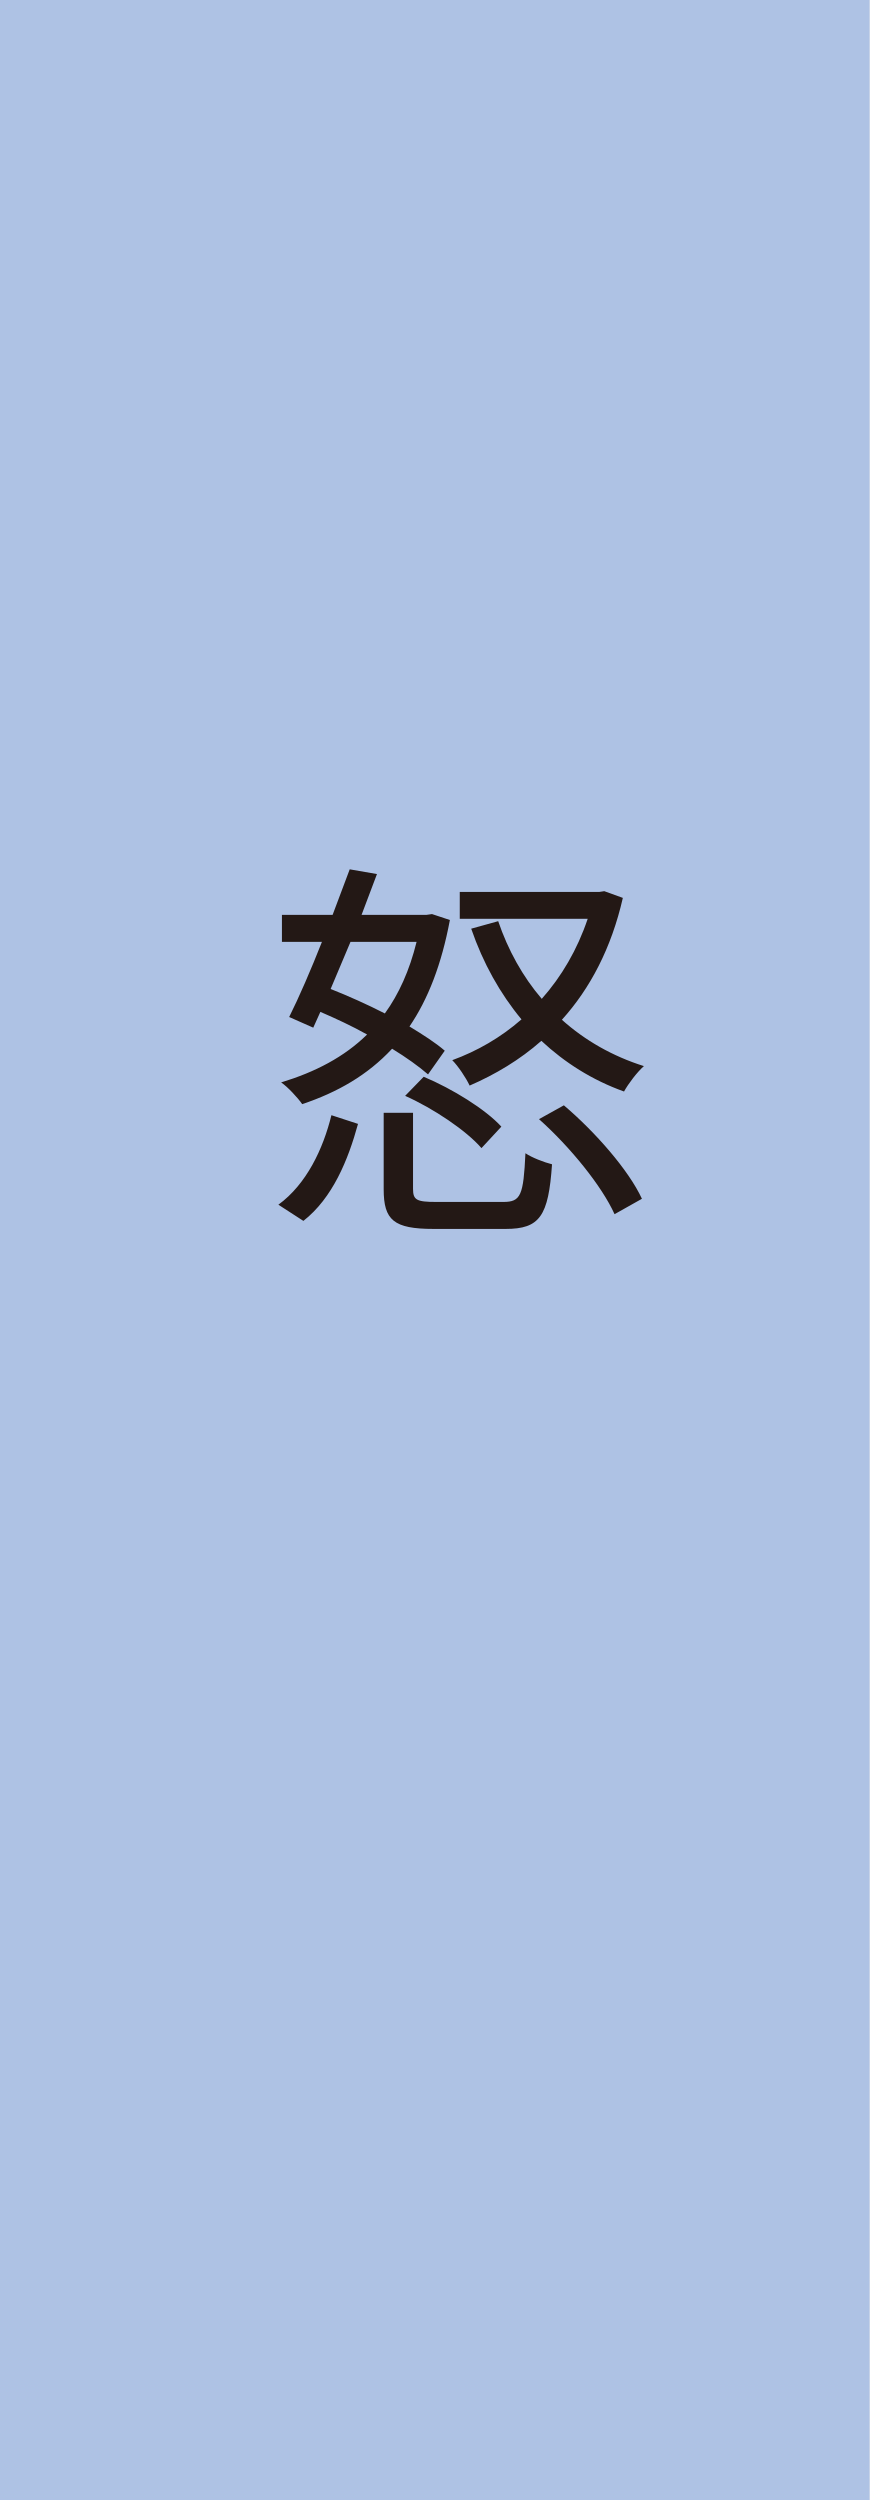
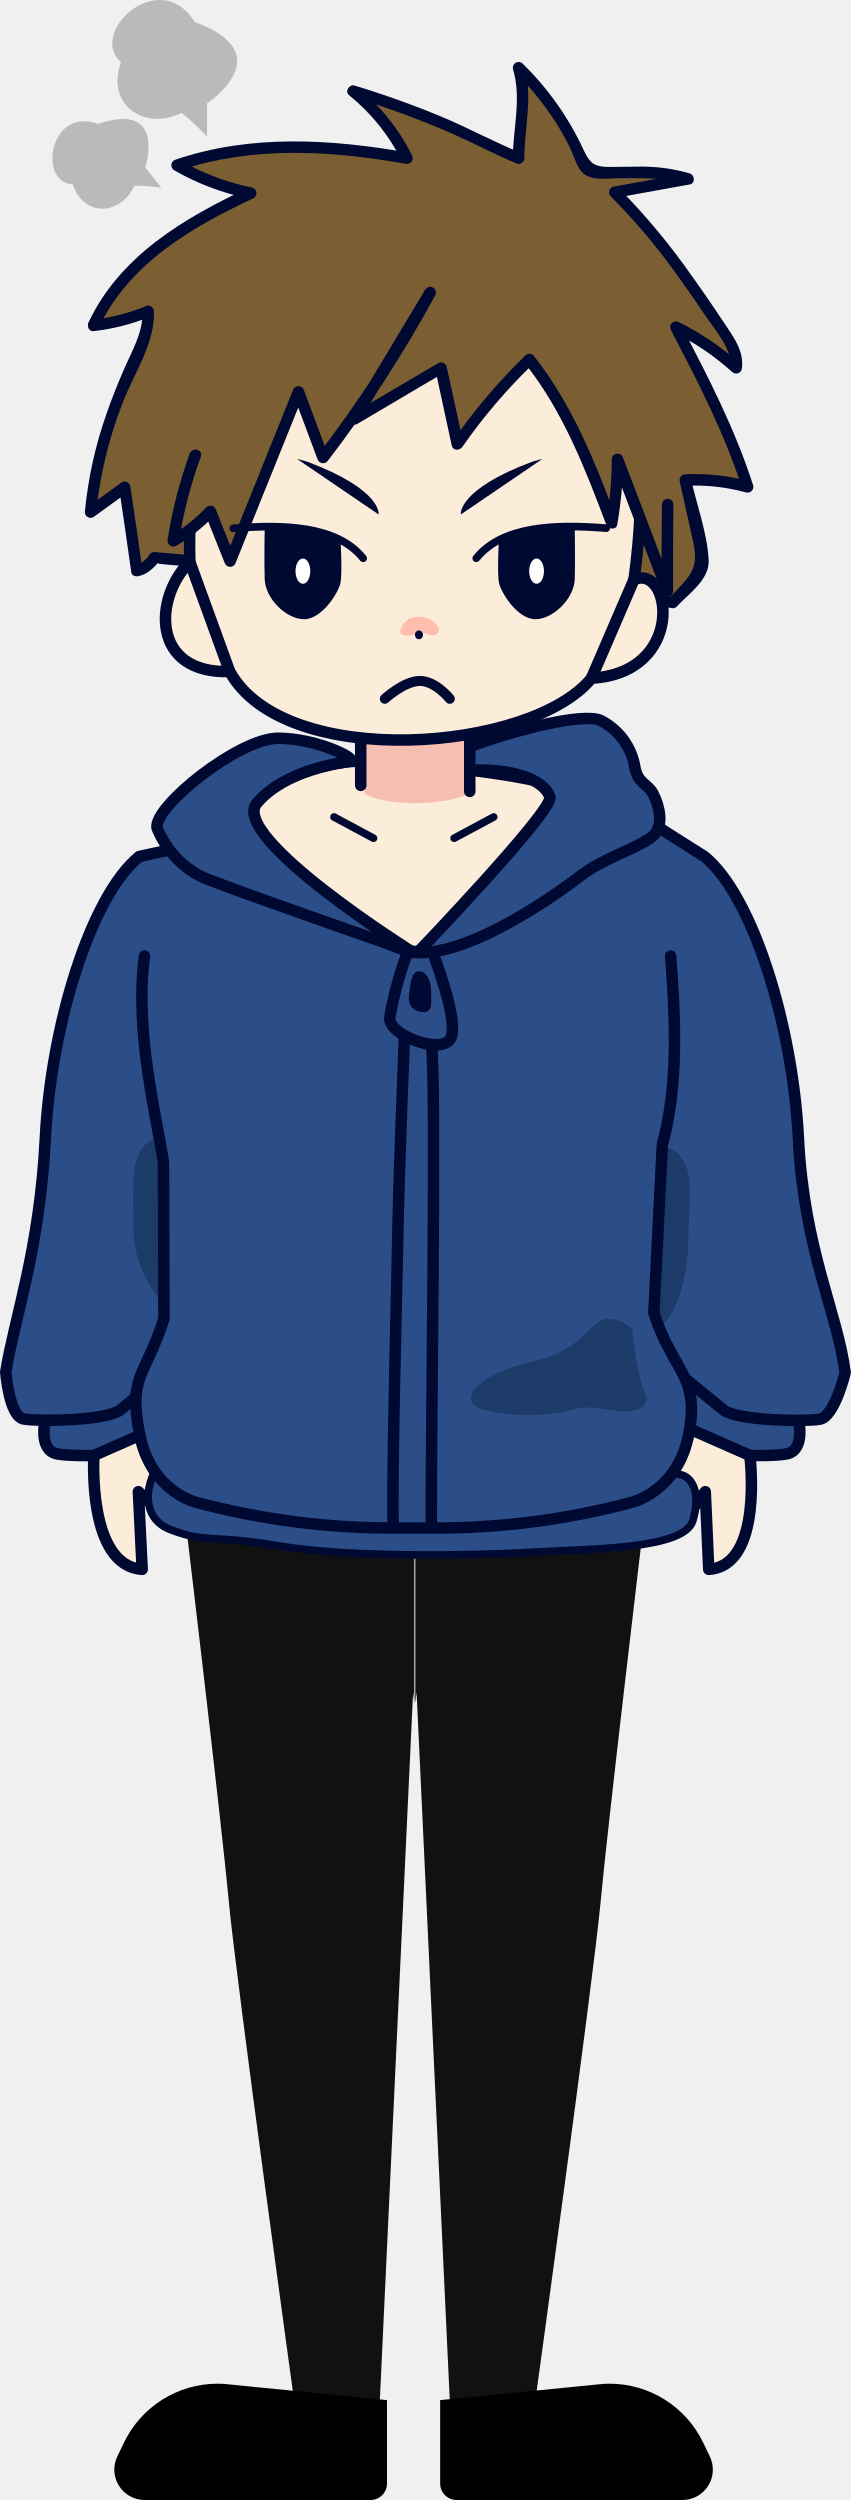
- <svg xmlns="http://www.w3.org/2000/svg" viewBox="0 0 103.23 296.77">
+ <svg xmlns="http://www.w3.org/2000/svg" viewBox="0 0 222.26 653">
  <defs>
-     <style>.cls-1{fill:#aec2e4;}.cls-2{font-size:47px;fill:#231815;font-family:KozGoPr6N-Regular-83pv-RKSJ-H, Kozuka Gothic Pr6N;}</style>
+     <style>.cls-1{fill:#111;}.cls-2,.cls-4{fill:#2c4e88;}.cls-11,.cls-15,.cls-2,.cls-3,.cls-4,.cls-7,.cls-8{stroke:#000931;}.cls-15,.cls-2,.cls-3,.cls-4,.cls-7,.cls-8{stroke-linecap:round;stroke-linejoin:round;}.cls-11,.cls-2,.cls-3,.cls-8{stroke-width:3px;}.cls-3{fill:#fcecda;}.cls-4,.cls-7{stroke-width:2px;}.cls-5{fill:#1c3b69;}.cls-6{fill:#f6beb0;}.cls-11,.cls-15,.cls-7,.cls-8{fill:none;}.cls-9{fill:#000931;}.cls-10{fill:#7b5f32;}.cls-11{stroke-miterlimit:10;}.cls-12{fill:#fff;}.cls-13{fill:#ffbdad;}.cls-14{fill:#000333;}.cls-15{stroke-width:2.62px;}.cls-16{fill:#bababa;}</style>
  </defs>
  <g id="レイヤー_2" data-name="レイヤー 2">
-     <g id="レイヤー_1-2" data-name="レイヤー 1">
-       <rect class="cls-1" width="103.23" height="296.77" />
-       <text class="cls-2" transform="translate(31.03 142.68)">怒</text>
+     <g id="_男_表情パターン" data-name="【男】表情パターン">
+       <g id="怒った時">
+         <g id="体">
+           <g id="下半身">
+             <path class="cls-1" d="M48.66,399s9.18,76.8,11.14,98C61.65,516.86,77,628.32,77,628.32H99.15L107.9,442l.32,3V395Z" />
+             <path class="cls-1" d="M168,399s-9.17,76.8-11.14,98c-1.85,19.95-17.22,131.41-17.22,131.41H117.55L108.81,442l-.33,3V395Z" />
+             <path d="M37.78,653h59a4.3,4.3,0,0,0,4.3-4.3V626.91l-41.8-4.16a22,22,0,0,0-2.43-.13h0A27.14,27.14,0,0,0,32.39,638l-1.75,3.63A7.93,7.93,0,0,0,37.78,653Z" />
+             <path d="M178.27,653h-59a4.3,4.3,0,0,1-4.3-4.3V626.91l41.8-4.16a22,22,0,0,1,2.43-.13h0A27.14,27.14,0,0,1,183.66,638l1.75,3.63A7.93,7.93,0,0,1,178.27,653Z" />
+           </g>
+           <g id="上半身">
+             <path class="cls-2" d="M11.85,370.64s-2,8.15,3.1,9.13,23.5,0,23.5,0L49,364l-13.88-2.68Z" />
+             <path class="cls-3" d="M24.53,380.16S22.72,409,37.14,409.91l-1-20.28L45,397.78l5.92-29.23Z" />
+             <path class="cls-4" d="M165.36,209.16a48.83,48.83,0,0,1,5.24,3.52c1.55,1.34,9.36,19.11,8.15,30.55s3.07,132.16,3.07,132.16,1.72,18.59-12.7,20.54S63.5,388.71,63.5,388.71s-30.3-20.68-31.76-42,4.15-89.63,4.15-89.63l14.84-40.41,24.82-7.53Z" />
+             <path class="cls-2" d="M67.12,253.68l-4.17,25v63.53s-28.11,23.36-31.58,26.1S10,371.37,6.18,370.64,1.5,358.39,1.5,358.39c2.22-13.92,8.88-31.92,10.34-61.13s11.78-63.14,24.53-73.54l17.72-3.86L64.6,232.64" />
+             <path class="cls-2" d="M208.53,370.64s2,8.15-3.1,9.13-23.49,0-23.49,0L171.36,364l13.87-2.68Z" />
+             <path class="cls-3" d="M195.85,380.16s3.69,28.83-10.73,29.75l-.9-20.28-7.9,10.77-6.84-31.85Z" />
+             <path class="cls-2" d="M153.27,253.68l4.16,25v63.53s28.11,23.36,31.58,26.1,21.36,3.1,25.19,2.37,6.56-12.16,6.56-12.16c-2-15.62-10.76-32-12.22-61.22S196.76,234.12,184,223.72L166.3,212.51l-13.52,6.43" />
+             <path class="cls-4" d="M43.36,380.44C39,383.91,35,396,44.7,399.61s9.67,1.09,28.29,4.2,50.75,2.55,66.08,1.64,39.61-.73,41.89-8.22-.24-12.32-4.47-12.18-59.87-4.61-59.87-4.61l-65.9-1.28Z" />
+             <path class="cls-5" d="M58.17,321.18c0,13.55,1.18,25.73-5.25,25.73s-18.06-12.18-18.06-25.73c0-5.43-.53-14.44.89-18.5,2.12-6.08,6.91-6,10.77-6C53,296.66,58.17,307.64,58.17,321.18Z" />
+             <path class="cls-5" d="M179.77,323.85c0,13.55-5.22,24.53-11.65,24.53s-11.66-11-11.66-24.53,5.22-24.53,11.66-24.53c4.41,0,9.67-.61,11.65,7C180.67,309.82,179.77,319.6,179.77,323.85Z" />
+             <path class="cls-3" d="M55.77,210.37s24-11.65,38.45-11.54,47.59,4.12,51.24,6.92S118.65,251.19,107,248.49s-48.38-26.43-48.38-26.43Z" />
+             <path class="cls-2" d="M175.16,249.71C177,272.84,176.38,286.19,173,299l-2.22,43.9c5,15.57,12,16.19,9.18,31.45S165,392.41,165,392.41a198.4,198.4,0,0,1-52,6.71h-9.73a198.52,198.52,0,0,1-52-6.71s-12-2.78-14.86-18.06,1.38-14.32,6.42-29.88l-.13-40.82c-1.73-11.81-7.64-34.26-4.95-53.94" />
+             <path class="cls-2" d="M109.07,248.83s35.66-37.24,34.56-40.65-6.81-7.3-20.2-7.06l-4.81-4.38a81.18,81.18,0,0,1,8.86-3.38c7.26-2.51,24.79-7.33,29.48-5.14a16.74,16.74,0,0,1,8.82,11.93c.73,4.62,3.41,4.38,4.87,7.3s2.92,8,0,10.8-13.14,6-18.5,10.13S123.92,249.31,109.07,248.83Z" />
+             <path class="cls-2" d="M54.07,229.6c9.82,3.92,53.88,19.23,53.88,19.23s-48.3-30.28-40.83-39.07,22-10.44,24.28-10.93-8.56-6-18.78-6S40.25,210.57,41,216.17C41,216.17,44.24,225.68,54.07,229.6Z" />
+             <path class="cls-6" d="M122.7,192.88v14.33s-4.4,2.55-14.47,2.55-13-2.55-13-2.55V192.88H122.7" />
+             <line class="cls-7" x1="87.24" y1="213.4" x2="97.56" y2="218.94" />
+             <line class="cls-7" x1="128.95" y1="213.4" x2="118.62" y2="218.94" />
+             <path class="cls-8" d="M107,248.49l5.94.12s7.26,18.47,4.7,22.73-16.31-1.09-15.82-5.48S106,248.15,107,248.49Z" />
+             <path class="cls-9" d="M109.07,253.73c1.83-.38,3.44,1.64,3.53,5.06s.46,6.3-3,5.43-2.83-4-2.65-5.19S107.28,254.09,109.07,253.73Z" />
+             <path class="cls-8" d="M105.65,270.51s-1.45,35.76-1.69,49.63-1.74,68.71-1.23,78.89" />
+             <path class="cls-8" d="M112.66,399c-.18-20.24,1.42-117.67,0-126.19" />
+             <line class="cls-8" x1="94.22" y1="192.52" x2="94.22" y2="205.14" />
+             <line class="cls-8" x1="122.7" y1="206.72" x2="122.7" y2="192.88" />
+             <path class="cls-5" d="M169.12,365.45a4.36,4.36,0,0,1-1.85,2.39c-4.62,2.44-11.32-1.57-17.89.37s-16.19,1.82-23.12,0-2.8-9,13-12.65,14.34-12.7,21.54-10.84a9.85,9.85,0,0,1,4.36,2.45c.62,7.67,2,13.7,3.4,17Z" />
+           </g>
+         </g>
+         <g id="顔">
+           <path class="cls-10" d="M175.71,157.35l6-6.42a5.19,5.19,0,0,0,1.6-6.09L179,125.39a46.68,46.68,0,0,1,16.28,1.79C190.7,112.59,183.57,99,176.48,85.39a63.34,63.34,0,0,1,15.86,10.76c.7-3-1.11-6-2.83-8.58-8.78-13.11-17.65-26.33-28.94-37.35l19.2-3.47c-7.61-2.64-15.94-1.37-24-1.68a4.09,4.09,0,0,1-2.05-.46,4.39,4.39,0,0,1-1.5-2.22,73.19,73.19,0,0,0-16.77-24.71c2.47,6.94-.14,16.26,0,23.62L132,39.89a233.86,233.86,0,0,0-39.77-16.1A50.15,50.15,0,0,1,106.3,41.32c-20-3.59-41-4.9-60.08,1.84A59.52,59.52,0,0,0,65.5,50.43C57.21,54.3,49,58.53,41.75,64.09S28.14,76.65,24.4,85a46.93,46.93,0,0,0,14.3-3.7c.47,3.86-1.27,7.6-2.89,11.13-6,13.12-11,26.94-12.15,41.33l8.93-6.48q1.63,10.89,3.14,21.81c1.39.06,3.91-2.17,4.57-3.4Z" />
+           <path class="cls-9" d="M176.77,158.41c3.07-3.28,8.54-7,8.33-12-.3-7-3.14-14.61-4.65-21.42l-1.44,1.9a50.37,50.37,0,0,1,15.88,1.74,1.51,1.51,0,0,0,1.84-1.85c-4.74-14.73-11.81-28.47-19-42.14l-2.05,2a67.21,67.21,0,0,1,15.56,10.52,1.52,1.52,0,0,0,2.56-1.06c.43-4.24-1.74-7.38-4-10.79-2.92-4.39-5.87-8.75-8.93-13a176.4,176.4,0,0,0-19.25-23.16l-.67,2.5,19.2-3.47c1.54-.27,1.31-2.48,0-2.89a44.92,44.92,0,0,0-13.1-1.77c-2.61,0-5.21.09-7.82.09-3.67,0-5.12-.75-6.72-4.29a76.27,76.27,0,0,0-16-22.71A1.51,1.51,0,0,0,134,18.08c2.28,7.57,0,15.52-.06,23.22l1.9-1.44c-6.5-2.67-12.68-6-19.16-8.8a241.39,241.39,0,0,0-24.06-8.71c-1.37-.42-2.65,1.54-1.46,2.5A52,52,0,0,1,105,42.08l1.7-2.21C86.47,36.31,65.56,35,45.82,41.71a1.52,1.52,0,0,0-.36,2.74A65.27,65.27,0,0,0,65.1,51.87l-.36-2.74C48,57,31.28,66.87,23.11,84.24c-.43.91.05,2.4,1.29,2.26a54.52,54.52,0,0,0,14.7-3.75L37.2,81.3c.24,5.54-2.77,10.39-4.89,15.33-1.61,3.72-3.11,7.48-4.44,11.3a107.46,107.46,0,0,0-5.71,25.83,1.51,1.51,0,0,0,2.26,1.3l8.93-6.48-2.21-.9q1.63,10.89,3.15,21.81c.11.84,1.13,1.18,1.84,1a7.08,7.08,0,0,0,3.22-1.59c.47-.38,2.74-2.28,1-1.74a4.78,4.78,0,0,1,1.54.13c2.71.32,5.45.47,8.17.7l31.7,2.73,75.71,6.52,18.25,1.57c1.92.17,1.91-2.83,0-3L57.16,145.64,40.3,144.19a1.55,1.55,0,0,0-1.3.74,6.08,6.08,0,0,1-3.67,2.71l1.85,1.05Q35.67,137.77,34,126.88a1.51,1.51,0,0,0-2.2-.9l-8.93,6.49,2.26,1.29A108,108,0,0,1,32,105.33c2.83-7.52,8.57-15.73,8.2-24,0-.87-1-1.84-1.9-1.45A51,51,0,0,1,24.4,83.5l1.3,2.26c8-16.94,24.27-26.37,40.55-34A1.51,1.51,0,0,0,65.89,49,62.92,62.92,0,0,1,47,41.86l-.36,2.74c19.23-6.53,39.57-5.31,59.28-1.83a1.52,1.52,0,0,0,1.69-2.21A53.91,53.91,0,0,0,93.3,22.73l-1.46,2.51a238.75,238.75,0,0,1,26.78,9.89c5.53,2.45,10.85,5.33,16.45,7.62.92.38,1.89-.57,1.89-1.45,0-8,2.33-16.14-.05-24l-2.51,1.46A74.89,74.89,0,0,1,145.19,32a71.27,71.27,0,0,1,3.68,6.55c.95,1.91,1.55,4.44,2.89,6.11,2.17,2.71,6.13,1.94,9.23,1.91,6.24-.06,12.34-.27,18.38,1.59V45.3l-19.19,3.47a1.52,1.52,0,0,0-.67,2.51,166.9,166.9,0,0,1,17.77,21.13c2.4,3.32,4.72,6.7,7,10.09,2.65,3.92,7,8.65,6.54,13.65l2.56-1.06a69.84,69.84,0,0,0-16.17-11,1.51,1.51,0,0,0-2,2.05c7,13.45,14,26.95,18.66,41.43l1.85-1.84A52.78,52.78,0,0,0,179,123.89a1.52,1.52,0,0,0-1.45,1.9L181,141.35c.85,3.84,1,6.42-1.56,9.81a66.37,66.37,0,0,1-4.8,5.13C173.33,157.7,175.45,159.83,176.77,158.41Z" />
+           <path class="cls-3" d="M108.57,65.53s-61-15.32-59,81.19C40.1,156.17,39.45,176.06,60,175.41c14.35,26.09,78.85,21,94.5,1.74,24.76-1.42,20.92-30,11.1-25.75C179.14,52.69,108.57,65.53,108.57,65.53Z" />
+           <line class="cls-11" x1="59.99" y1="175.41" x2="49.56" y2="146.72" />
+           <path class="cls-10" d="M45.59,141.25a41,41,0,0,0,9.72-7.7l5.18,13L78.3,102.33l6.43,17.21c14.73-13.93,30.93-59,39.05-74.14,0,0-132.1,52.07-72.42,73.42Z" />
+           <path class="cls-10" d="M123.78,45.4c41.34,9.52,51,86.33,51,86.33q-.13,11.28-.07,22.55L161.59,120a88.56,88.56,0,0,1-1.46,16.65c-5.64-15-11.45-30.25-21.53-42.69A138,138,0,0,0,119.81,116q-2.16-9.93-4.31-19.86L92.82,109.53" />
+           <path class="cls-9" d="M172.89,131.73q-.13,11.28-.07,22.55l3-.4-13.08-34.33a1.51,1.51,0,0,0-2.95.4,97.24,97.24,0,0,1-1.4,16.25h2.89c-5.75-15.24-11.7-30.46-21.92-43.35a1.52,1.52,0,0,0-2.12,0,149,149,0,0,0-19,22.4l2.74.35q-2.16-9.93-4.31-19.86a1.52,1.52,0,0,0-2.21-.89L91.71,108.24l2.06,2.05,19.88-33.16-2.59-1.51a326.53,326.53,0,0,1-28,43.16l2.74.36L79.4,101.93a1.51,1.51,0,0,0-2.89,0L58.7,146.18h2.89l-5.18-13a1.52,1.52,0,0,0-2.5-.67A44.72,44.72,0,0,1,44.49,140l2.2,1.7a116.38,116.38,0,0,1,5.77-22.43c.67-1.82-2.23-2.6-2.89-.8a115.84,115.84,0,0,0-5.77,22.43,1.52,1.52,0,0,0,2.2,1.69,47.75,47.75,0,0,0,10-7.93l-2.51-.67,5.18,13a1.51,1.51,0,0,0,2.89,0L79.4,102.73H76.51l6.42,17.2a1.53,1.53,0,0,0,2.75.36,325.23,325.23,0,0,0,28-43.16,1.5,1.5,0,0,0-2.59-1.51L91.17,108.78a1.51,1.51,0,0,0,2.06,2l22.68-13.39-2.21-.9L118,116.4c.29,1.36,2.06,1.34,2.74.36A145,145,0,0,1,139.31,95h-2.12c9.87,12.45,15.6,27.31,21.15,42,.46,1.23,2.61,1.61,2.89,0a101.47,101.47,0,0,0,1.51-17l-2.94.4,13.08,34.33c.57,1.51,3,1.4,2.94-.4q-.06-11.28.07-22.55a1.5,1.5,0,0,0-3,0Z" />
+           <path class="cls-9" d="M130.34,140.67s-.54,9,0,11.58,4.85,9.49,9.49,9.49,10.17-5.38,10.3-10.54,0-12.89,0-12.89S133.77,138.44,130.34,140.67Z" />
+           <ellipse class="cls-12" cx="140.15" cy="149.18" rx="1.93" ry="3.3" />
+           <path class="cls-9" d="M141.67,119.88l-21.29,14.49s-1.1-6.41,18.73-13.81" />
+           <path class="cls-7" d="M124.4,145.82c6.87-8.54,20.84-8.91,33.95-7.87" />
+           <path class="cls-9" d="M88.93,140.67s.53,9,0,11.58-4.85,9.49-9.5,9.49-10.16-5.38-10.3-10.54,0-12.89,0-12.89S85.49,138.44,88.93,140.67Z" />
+           <ellipse class="cls-12" cx="79.12" cy="149.18" rx="1.93" ry="3.3" />
+           <path class="cls-9" d="M77.6,119.88l21.29,14.49S100,128,80.16,120.56" />
+           <path class="cls-7" d="M94.86,145.82C88,137.28,74,136.91,60.92,138" />
+           <g id="グループ_370" data-name="グループ 370">
+             <path id="パス_1151" data-name="パス 1151" class="cls-13" d="M109.75,165.37c-3.76,1.24-6.38.69-4.7-1.87s2.87-2.41,5.29-2.31,5.52,3,3.84,4.29S111.14,164.91,109.75,165.37Z" />
+           </g>
+           <g id="グループ_371" data-name="グループ 371">
+             <ellipse id="楕円形_27" data-name="楕円形 27" class="cls-14" cx="109.43" cy="165.82" rx="1.04" ry="1.15" />
+           </g>
+           <path class="cls-15" d="M117.49,182.52s-3.7-4.66-7.81-4.66-9.16,4.66-9.16,4.66" />
+           <line class="cls-3" x1="154.49" y1="177.15" x2="165.59" y2="151.4" />
+         </g>
+         <path class="cls-16" d="M54.07,35.62V27s19.68-12.9-3.19-21.24C41.73-9.09,22.78,8.55,31.61,16.23,27.52,27.5,37.86,34.29,47.45,29.46A80.65,80.65,0,0,1,54.07,35.62Z" />
+         <path class="cls-16" d="M42.13,49l-4.2-5.25S43.66,26.3,25.64,32.36C12.81,27.75,9.84,47.76,19,48.14c3,8.87,12.62,8,16.12.35A62,62,0,0,1,42.13,49Z" />
+       </g>
    </g>
  </g>
</svg>
